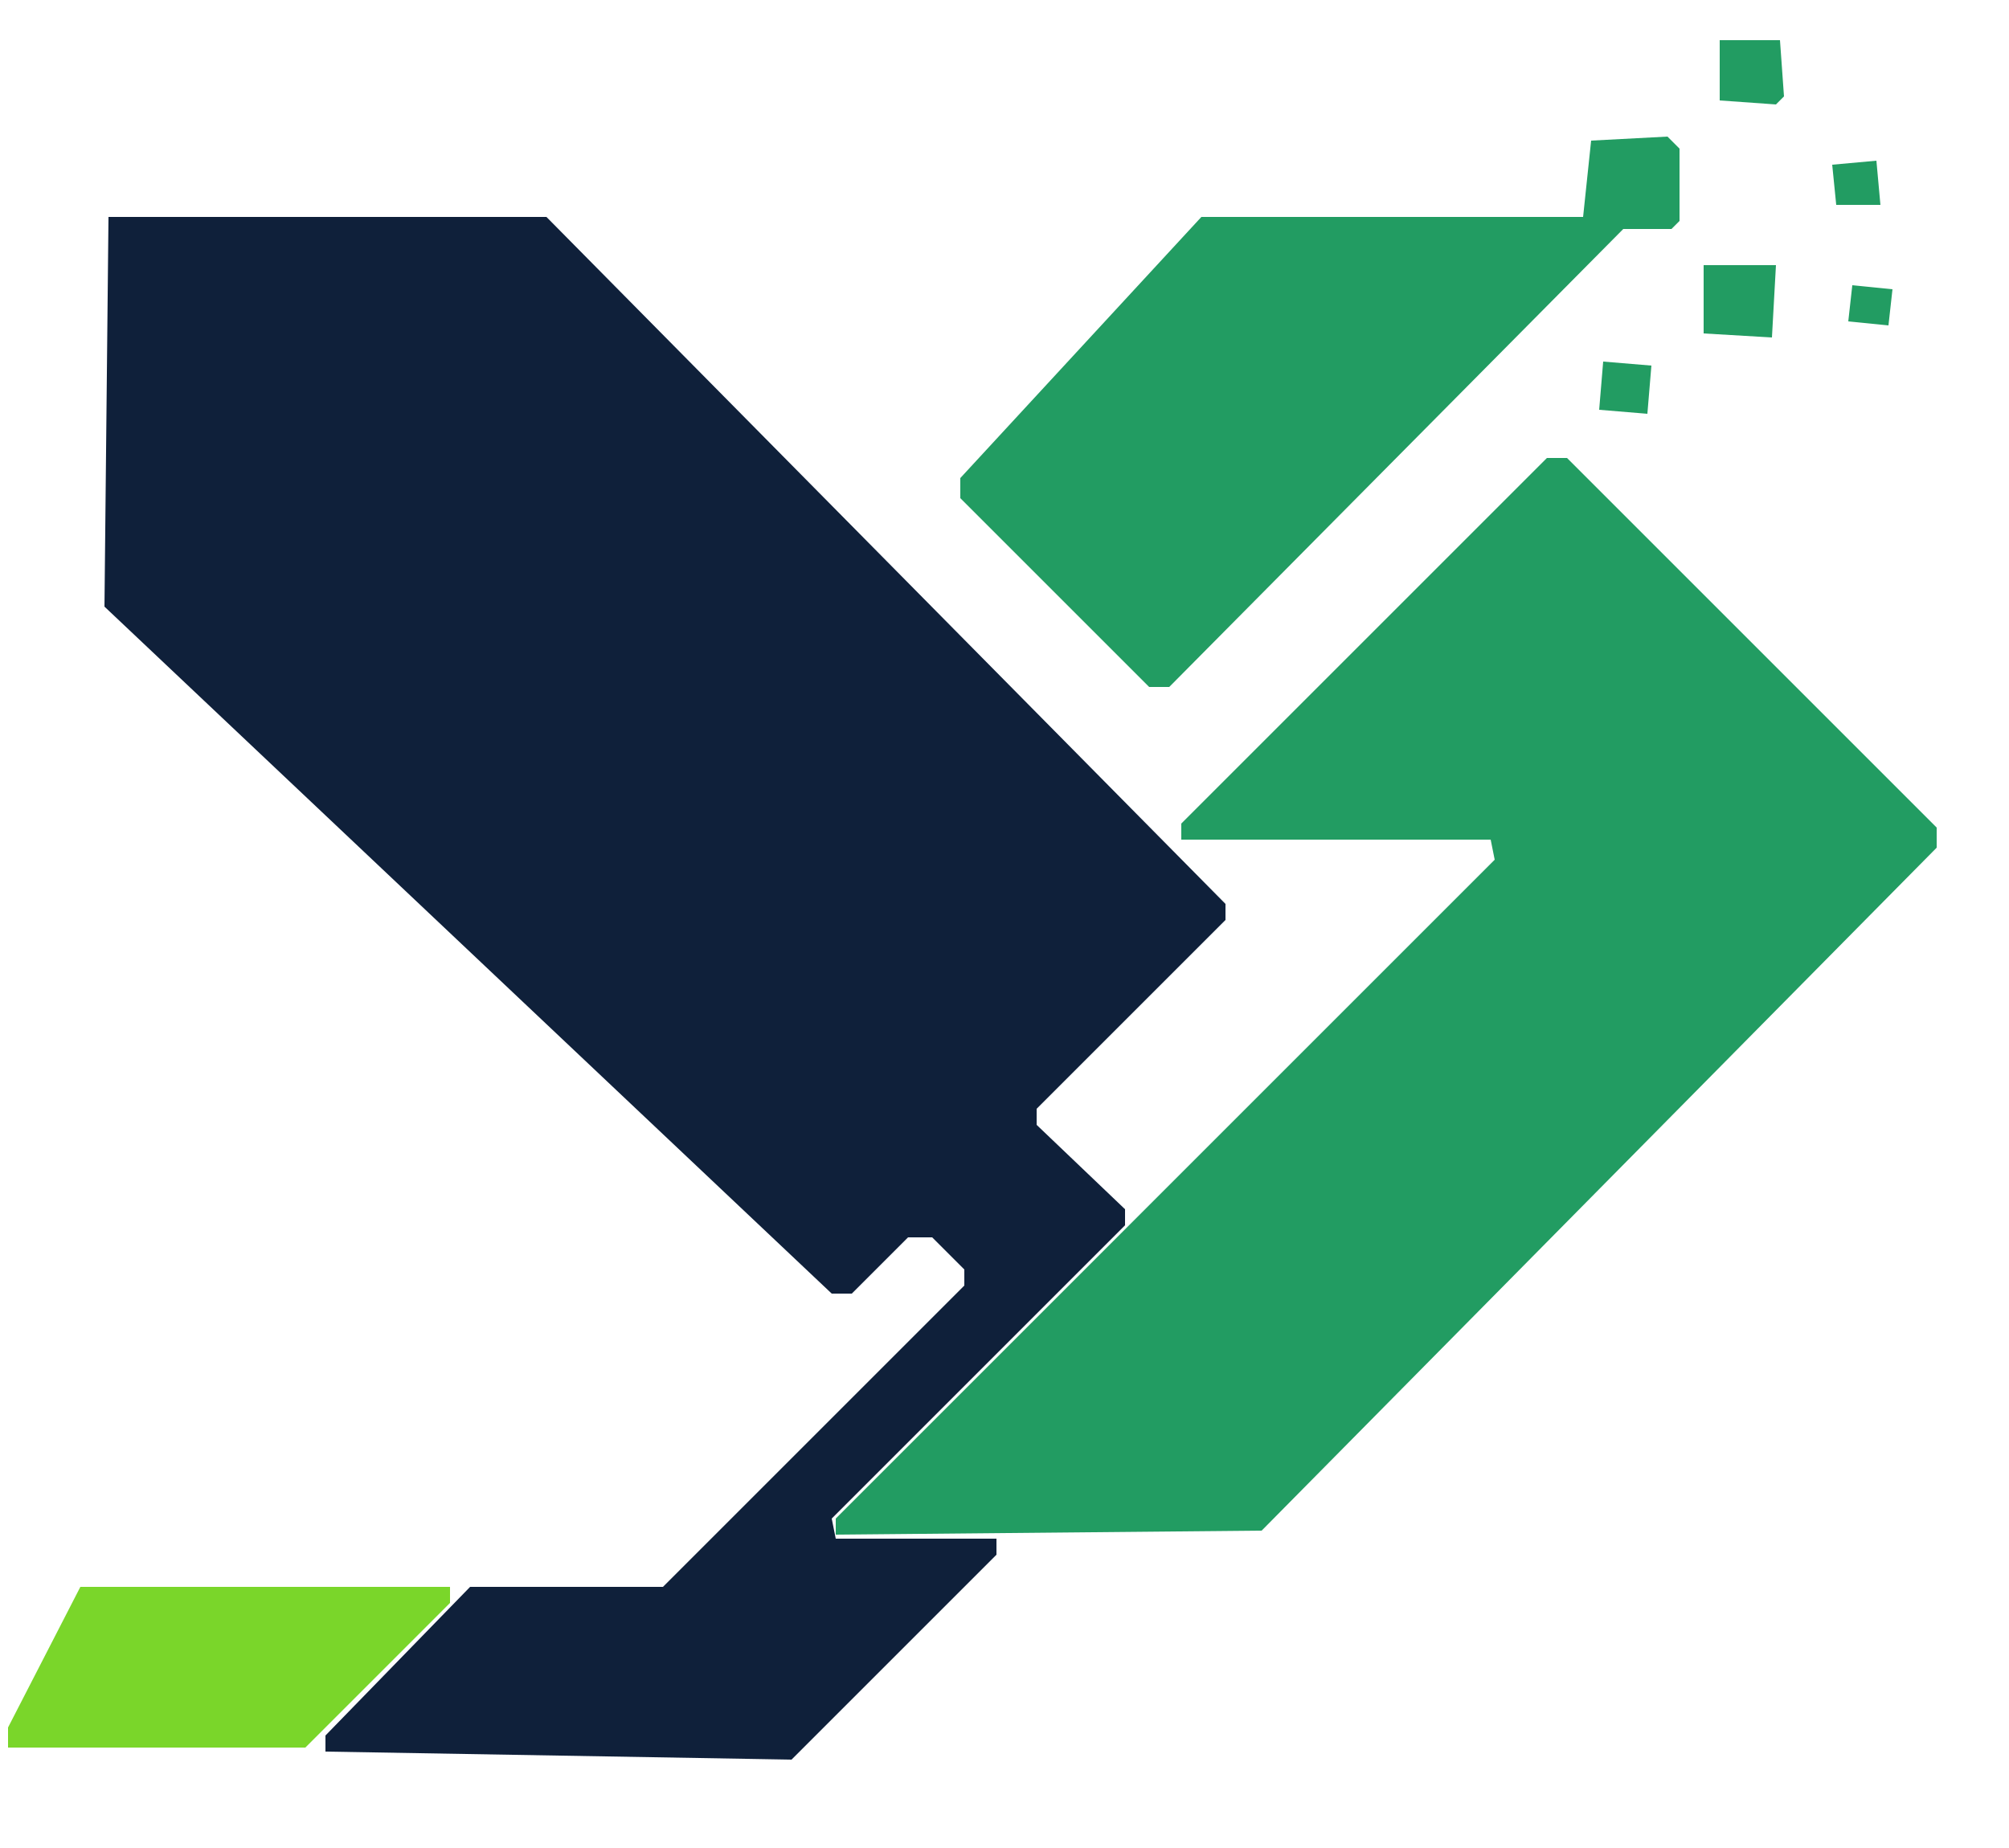
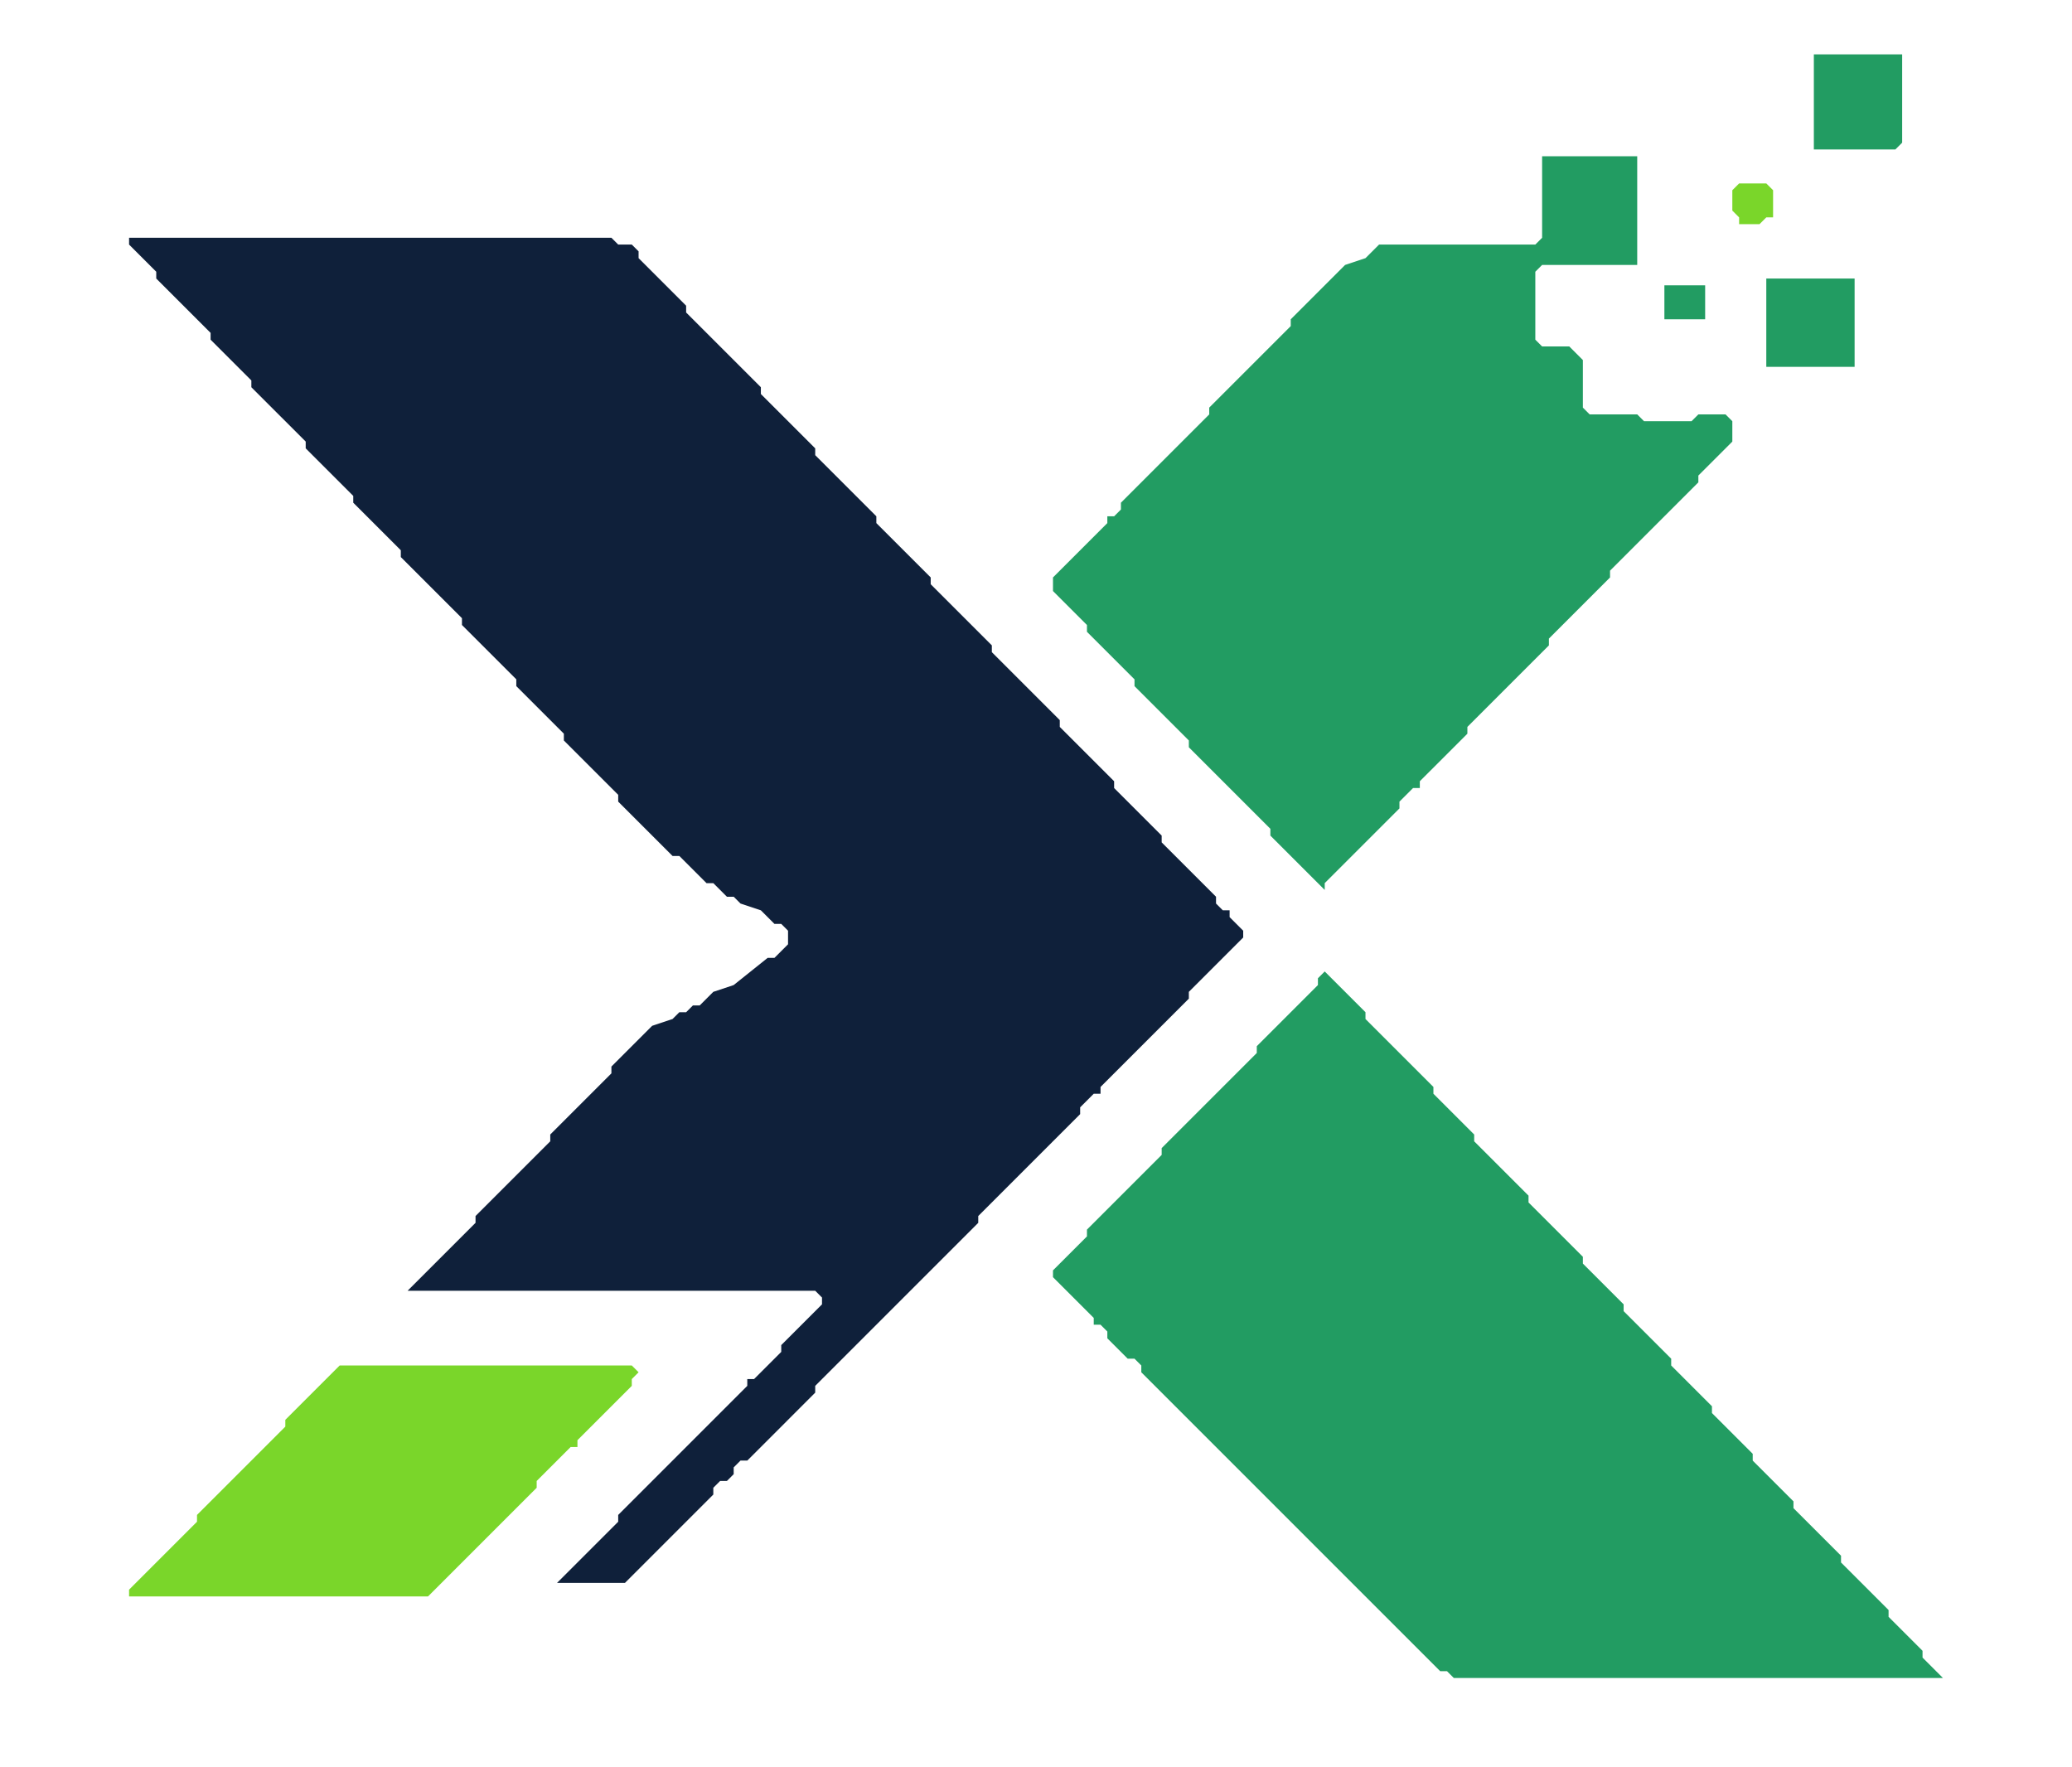
- <svg xmlns="http://www.w3.org/2000/svg" viewBox="0 0 500 460">
-   <path d="M 27,54 26,151 207,322 212,322 226,308 232,308 240,316 240,320 165,395 117,395 81,432 81,436 197,438 248,387 248,383 208,383 207,378 280,305 280,301 258,280 258,276 305,229 305,225 136,54 Z" fill="#0F203A" fill-rule="evenodd" />
-   <path d="M 482,206 390,114 385,114 294,205 294,209 371,209 372,214 208,378 208,382 314,381 482,211 Z M 399,90 398,102 410,103 411,91 Z M 461,71 460,80 470,81 471,72 Z M 424,66 424,83 441,84 442,66 Z M 456,41 457,51 468,51 467,40 Z M 418,37 415,34 396,35 394,54 299,54 239,119 239,124 286,171 291,171 404,57 416,57 418,55 Z M 428,10 428,25 442,26 444,24 443,10 Z" fill="#229C62" fill-rule="evenodd" />
-   <path d="M 2,435 76,435 112,399 112,395 20,395 2,430 Z" fill="#7AD62A" fill-rule="evenodd" />
+ <svg xmlns="http://www.w3.org/2000/svg" viewBox="0 0 305 260" role="img" aria-labelledby="title">
+   <g fill="#0F203A" fill-rule="evenodd">
+     <path d="M 19.00 35.00 L 19.00 36.00 L 23.00 40.00 L 23.00 41.00 L 31.00 49.00 L 31.00 50.00 L 37.00 56.00 L 37.00 57.00 L 45.00 65.00 L 45.00 66.00 L 52.00 73.00 L 52.00 74.00 L 59.00 81.00 L 59.00 82.00 L 68.00 91.00 L 68.00 92.00 L 76.00 100.00 L 76.00 101.00 L 83.00 108.00 L 83.00 109.00 L 91.00 117.00 L 91.00 118.00 L 99.00 126.00 L 100.00 126.00 L 104.00 130.00 L 105.00 130.00 L 107.00 132.00 L 108.00 132.00 L 109.00 133.00 L 112.00 134.00 L 114.00 136.00 L 115.00 136.00 L 116.00 137.00 L 116.00 139.00 L 114.00 141.00 L 113.00 141.00 L 108.00 145.00 L 105.00 146.00 L 103.00 148.00 L 102.00 148.00 L 101.00 149.00 L 100.00 149.00 L 99.00 150.00 L 96.00 151.00 L 90.00 157.00 L 90.00 158.00 L 81.00 167.00 L 81.00 168.00 L 70.00 179.00 L 70.00 180.00 L 60.00 190.00 L 120.00 190.00 L 121.00 191.00 L 121.00 192.00 L 115.00 198.00 L 115.00 199.00 L 111.00 203.00 L 110.00 203.00 L 110.00 204.00 L 91.00 223.00 L 91.00 224.00 L 82.00 233.00 L 92.00 233.00 L 105.00 220.00 L 105.00 219.00 L 106.00 218.00 L 107.00 218.00 L 108.00 217.00 L 108.00 216.00 L 109.00 215.00 L 110.00 215.00 L 120.00 205.00 L 120.00 204.00 L 144.00 180.00 L 144.00 179.00 L 159.00 164.00 L 159.00 163.00 L 161.00 161.00 L 162.00 161.00 L 162.00 160.00 L 175.00 147.00 L 175.00 146.00 L 183.00 138.00 L 183.00 137.00 L 181.00 135.00 L 181.00 134.00 L 180.00 134.00 L 179.00 133.00 L 179.00 132.00 L 171.00 124.00 L 171.00 123.00 L 164.00 116.00 L 164.00 115.00 L 156.00 107.00 L 156.00 106.00 L 146.00 96.00 L 146.00 95.00 L 137.00 86.00 L 137.00 85.00 L 129.00 77.00 L 129.00 76.00 L 120.00 67.00 L 120.00 66.00 L 112.00 58.00 L 112.00 57.00 L 101.00 46.00 L 101.00 45.00 L 94.00 38.00 L 94.00 37.00 L 93.00 36.00 L 91.00 36.00 L 90.00 35.00 Z" />
+   </g>
+   <g fill="#229C62" fill-rule="evenodd">
+     <path d="M 155.00 187.00 L 155.00 188.00 L 161.00 194.00 L 161.00 195.00 L 162.00 195.00 L 163.00 196.00 L 163.00 197.00 L 166.00 200.00 L 167.00 200.00 L 168.00 201.00 L 168.00 202.00 L 212.00 246.00 L 213.00 246.00 L 214.00 247.00 L 286.00 247.00 L 283.00 244.00 L 283.00 243.00 L 278.00 238.00 L 278.00 237.00 L 271.00 230.00 L 271.00 229.00 L 264.00 222.00 L 264.00 221.00 L 258.00 215.00 L 258.00 214.00 L 252.00 208.00 L 252.00 207.00 L 246.00 201.00 L 246.00 200.00 L 239.00 193.00 L 239.00 192.00 L 233.00 186.00 L 233.00 185.00 L 225.00 177.00 L 225.00 176.00 L 217.00 168.00 L 217.00 167.00 L 211.00 161.00 L 211.00 160.00 L 201.00 150.00 L 201.00 149.00 L 195.00 143.00 L 194.00 144.00 L 194.00 145.00 L 185.00 154.00 L 185.00 155.00 L 171.00 169.00 L 171.00 170.00 L 160.00 181.00 L 160.00 182.00 Z" />
+     <path d="M 245.00 42.00 L 245.00 47.00 L 251.00 47.00 L 251.00 42.00 Z" />
+     <path d="M 260.00 41.00 L 260.00 54.00 L 273.00 54.00 L 273.00 41.00 Z" />
+     <path d="M 241.00 23.00 L 227.00 23.00 L 227.00 35.00 L 226.00 36.00 L 203.00 36.00 L 201.00 38.00 L 198.00 39.00 L 190.00 47.00 L 190.00 48.00 L 178.00 60.00 L 178.00 61.00 L 165.00 74.00 L 165.00 75.00 L 164.00 76.00 L 163.00 76.00 L 163.00 77.00 L 155.00 85.00 L 155.00 87.00 L 160.00 92.00 L 160.00 93.00 L 167.00 100.00 L 167.00 101.00 L 175.00 109.00 L 175.00 110.00 L 187.00 122.00 L 187.00 123.00 L 195.00 131.00 L 195.00 130.00 L 206.00 119.00 L 206.00 118.00 L 208.00 116.00 L 209.00 116.00 L 209.00 115.00 L 216.00 108.00 L 216.00 107.00 L 228.00 95.00 L 228.00 94.00 L 237.00 85.00 L 237.00 84.00 L 250.00 71.00 L 250.00 70.00 L 255.00 65.00 L 255.00 62.00 L 254.00 61.00 L 250.00 61.00 L 249.00 62.00 L 242.00 62.00 L 241.00 61.00 L 234.00 61.00 L 233.00 60.00 L 233.00 53.00 L 231.00 51.00 L 227.00 51.00 L 226.00 50.00 L 226.00 40.00 L 227.00 39.00 L 241.00 39.00 Z" />
+     <path d="M 214.00 53.00 L 215.00 52.00 L 223.00 52.00 L 225.00 54.00 L 225.00 62.00 L 224.00 63.00 L 215.00 63.00 L 214.00 62.00 Z" />
+     <path d="M 267.00 8.00 L 267.00 22.00 L 279.00 22.00 L 280.00 21.00 L 280.00 8.00 Z" />
+   </g>
+   <g fill="#7AD62A" fill-rule="evenodd">
+     <path d="M 94.00 202.00 L 93.00 201.00 L 50.00 201.00 L 42.00 209.00 L 42.00 210.00 L 29.00 223.00 L 29.00 224.00 L 19.00 234.00 L 19.00 235.00 L 63.00 235.00 L 79.00 219.00 L 79.00 218.00 L 84.00 213.00 L 85.00 213.00 L 85.00 212.00 L 93.00 204.00 L 93.00 203.00 Z" />
+     <path d="M 255.00 28.00 L 255.00 31.00 L 256.00 32.00 L 256.00 33.00 L 259.00 33.00 L 260.00 32.00 L 261.00 32.00 L 261.00 28.00 L 260.00 27.00 L 256.00 27.00 Z" />
+   </g>
</svg>
